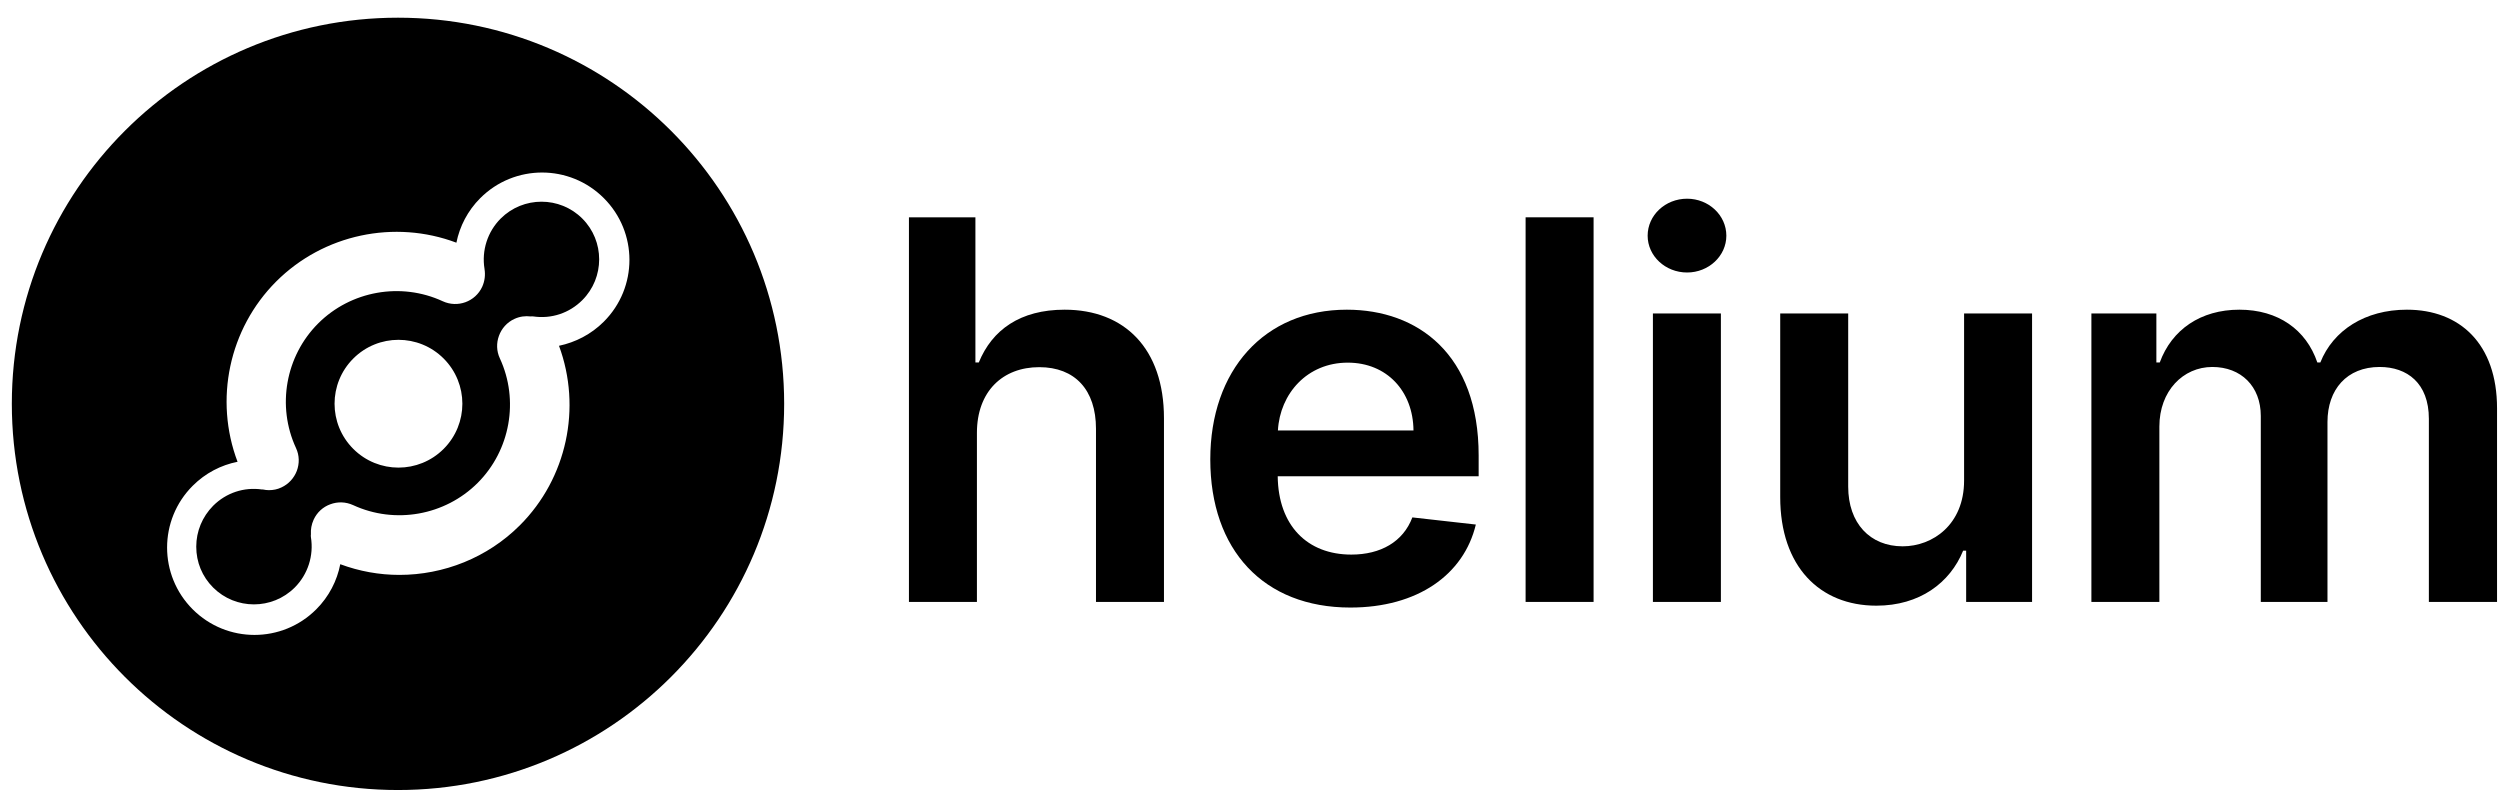
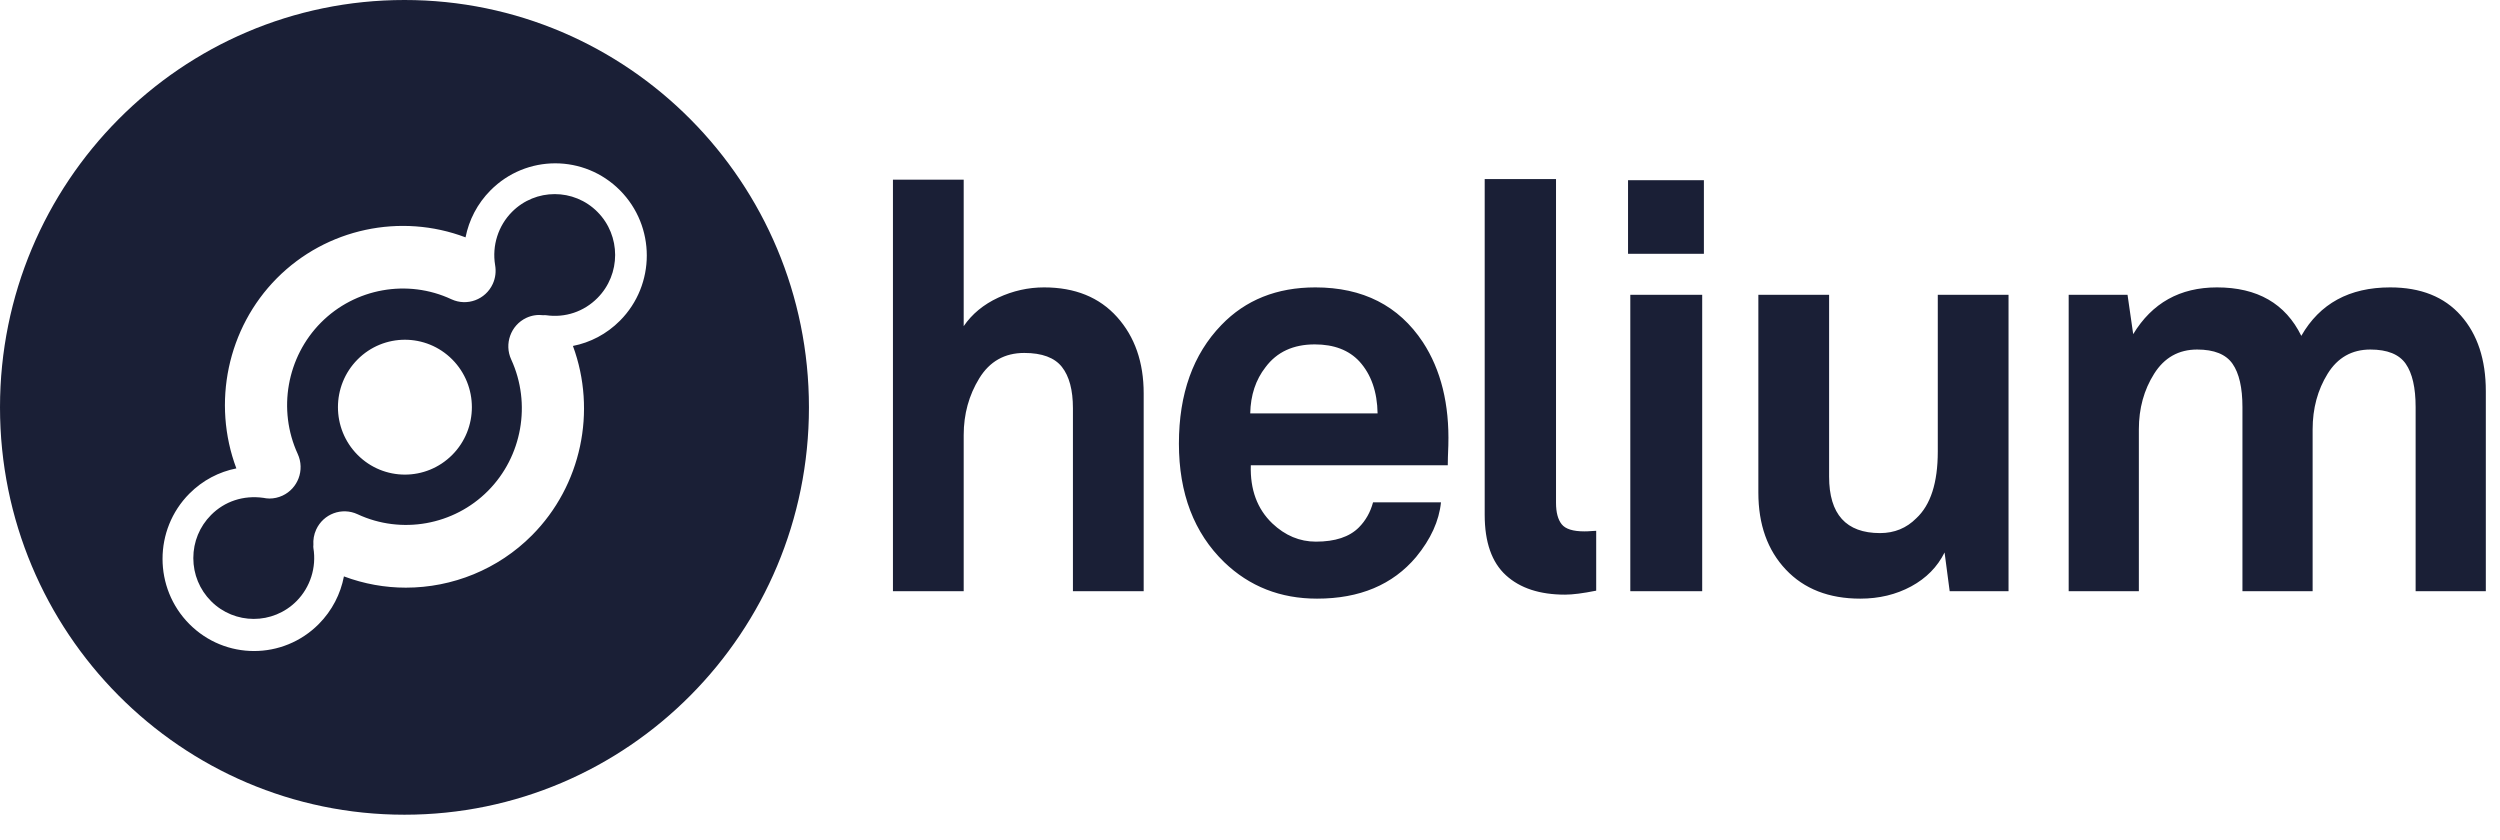
- <svg xmlns="http://www.w3.org/2000/svg" width="104" height="33" viewBox="0 0 104 33" fill="none">
-   <path d="M40.64 18.008C40.64 16.274 41.718 15.274 43.233 15.274C44.718 15.274 45.593 16.219 45.593 17.837V25.04H48.421V17.399C48.421 14.501 46.78 12.883 44.288 12.883C42.444 12.883 41.273 13.719 40.718 15.079H40.577V9.04H37.812V25.04H40.64V18.008Z" fill="black" />
-   <path d="M56.176 25.274C58.973 25.274 60.895 23.907 61.395 21.821L58.754 21.524C58.371 22.54 57.434 23.071 56.215 23.071C54.387 23.071 53.176 21.868 53.153 19.813H61.512V18.946C61.512 14.735 58.981 12.883 56.028 12.883C52.59 12.883 50.348 15.407 50.348 19.11C50.348 22.875 52.559 25.274 56.176 25.274ZM53.161 17.907C53.246 16.375 54.379 15.086 56.067 15.086C57.692 15.086 58.786 16.274 58.801 17.907H53.161Z" fill="black" />
-   <path d="M66.293 9.04H63.465V25.04H66.293V9.04Z" fill="black" />
-   <path d="M68.761 25.04H71.589V13.04H68.761V25.04ZM70.183 11.336C71.081 11.336 71.816 10.649 71.816 9.805C71.816 8.954 71.081 8.266 70.183 8.266C69.277 8.266 68.542 8.954 68.542 9.805C68.542 10.649 69.277 11.336 70.183 11.336Z" fill="black" />
-   <path d="M81.706 19.993C81.706 21.821 80.401 22.727 79.151 22.727C77.792 22.727 76.885 21.766 76.885 20.243V13.04H74.057V20.68C74.057 23.563 75.698 25.196 78.057 25.196C79.854 25.196 81.12 24.25 81.667 22.907H81.792V25.04H84.534V13.04H81.706V19.993Z" fill="black" />
-   <path d="M87.002 25.04H89.83V17.743C89.83 16.266 90.815 15.266 92.033 15.266C93.229 15.266 94.049 16.071 94.049 17.305V25.04H96.823V17.555C96.823 16.204 97.627 15.266 98.994 15.266C100.135 15.266 101.041 15.938 101.041 17.422V25.04H103.877V16.985C103.877 14.305 102.33 12.883 100.127 12.883C98.385 12.883 97.057 13.743 96.526 15.079H96.401C95.94 13.719 94.776 12.883 93.158 12.883C91.549 12.883 90.346 13.711 89.846 15.079H89.705V13.04H87.002V25.04Z" fill="black" />
-   <path d="M20.829 9.092C21.765 8.157 23.288 8.157 24.224 9.092C25.159 10.027 25.159 11.55 24.224 12.486C23.682 13.027 22.94 13.273 22.187 13.164C22.153 13.159 22.113 13.159 22.078 13.164C21.856 13.136 21.622 13.164 21.4 13.267C21.086 13.41 20.863 13.672 20.755 13.974C20.647 14.271 20.652 14.607 20.795 14.91C21.599 16.649 21.229 18.731 19.871 20.089C18.513 21.446 16.431 21.817 14.691 21.013C14.377 20.87 14.04 20.865 13.738 20.979C13.441 21.087 13.19 21.309 13.048 21.617C12.957 21.817 12.922 22.022 12.934 22.228C12.928 22.268 12.928 22.308 12.934 22.348C13.059 23.112 12.808 23.893 12.261 24.441C11.325 25.376 9.802 25.376 8.866 24.441C8.41 23.985 8.164 23.386 8.164 22.741C8.164 22.102 8.415 21.498 8.866 21.041C9.408 20.5 10.15 20.254 10.903 20.363C10.914 20.363 10.926 20.363 10.943 20.363C11.023 20.38 11.102 20.391 11.188 20.391C11.365 20.391 11.542 20.357 11.707 20.277C12.015 20.134 12.232 19.884 12.346 19.593C12.46 19.29 12.46 18.948 12.312 18.634C11.508 16.895 11.878 14.813 13.236 13.455C14.594 12.098 16.676 11.727 18.416 12.531C18.724 12.674 19.066 12.68 19.363 12.571C19.66 12.463 19.916 12.24 20.059 11.932C20.167 11.693 20.196 11.436 20.156 11.191V11.185C20.03 10.421 20.282 9.639 20.829 9.092ZM18.456 18.674C19.494 17.636 19.494 15.954 18.456 14.915C17.418 13.877 15.735 13.877 14.697 14.915C13.658 15.954 13.658 17.636 14.697 18.674C15.735 19.712 17.418 19.712 18.456 18.674ZM16.556 0.736C25.427 0.736 32.621 7.928 32.621 16.798C32.621 25.667 25.433 32.865 16.556 32.865C7.68 32.865 0.492 25.673 0.492 16.798C0.492 7.923 7.685 0.736 16.556 0.736ZM25.119 13.381C26.54 11.961 26.54 9.662 25.119 8.242C23.699 6.822 21.4 6.822 19.979 8.242C19.454 8.767 19.123 9.417 18.986 10.096C16.414 9.126 13.459 9.742 11.49 11.71C9.522 13.678 8.906 16.632 9.882 19.21C9.197 19.347 8.547 19.678 8.016 20.209C6.596 21.629 6.596 23.927 8.016 25.348C9.437 26.768 11.736 26.768 13.156 25.348C13.687 24.817 14.023 24.156 14.155 23.471C14.953 23.768 15.786 23.916 16.613 23.916C18.456 23.916 20.276 23.203 21.628 21.851C23.585 19.895 24.206 16.957 23.254 14.385C23.933 14.242 24.589 13.912 25.119 13.381Z" fill="black" />
+ <svg xmlns="http://www.w3.org/2000/svg" width="140" height="47" viewBox="0 0 140 47" fill="none">
+   <path d="M34.719 17.958C33.971 18.711 33.05 19.183 32.084 19.373C33.429 23.02 32.557 27.192 29.795 29.973C27.889 31.893 25.325 32.909 22.728 32.909C21.559 32.909 20.384 32.7 19.26 32.278C19.073 33.255 18.604 34.188 17.852 34.946C15.85 36.961 12.605 36.961 10.603 34.946C8.602 32.93 8.602 29.661 10.603 27.645C11.351 26.893 12.271 26.421 13.236 26.23C11.864 22.573 12.732 18.375 15.505 15.581C18.277 12.79 22.44 11.916 26.07 13.292C26.261 12.326 26.727 11.406 27.47 10.658C29.472 8.642 32.717 8.642 34.719 10.658C36.721 12.674 36.721 15.942 34.719 17.958ZM22.65 0C10.141 0 0 10.213 0 22.812C0 35.411 10.141 45.624 22.65 45.624C35.16 45.624 45.301 35.411 45.301 22.812C45.301 10.213 35.16 0 22.65 0ZM25.327 25.472C23.862 26.947 21.488 26.947 20.023 25.472C18.559 23.998 18.559 21.606 20.023 20.131C21.488 18.657 23.862 18.657 25.327 20.131C26.791 21.606 26.791 23.998 25.327 25.472ZM28.671 11.867C27.9 12.643 27.547 13.755 27.726 14.84C27.788 15.195 27.75 15.56 27.594 15.901C27.391 16.341 27.031 16.657 26.613 16.812C26.193 16.968 25.715 16.962 25.277 16.758C22.822 15.612 19.887 16.139 17.973 18.066C16.059 19.994 15.537 22.95 16.673 25.422C16.878 25.869 16.881 26.358 16.72 26.785C16.563 27.199 16.253 27.554 15.822 27.755C15.585 27.865 15.336 27.918 15.091 27.918C14.974 27.918 14.859 27.902 14.746 27.879C13.626 27.724 12.578 28.075 11.818 28.841C11.178 29.485 10.826 30.341 10.826 31.252C10.826 32.162 11.178 33.018 11.818 33.663C13.138 34.991 15.285 34.991 16.605 33.663C17.376 32.886 17.729 31.775 17.55 30.69C17.541 30.631 17.543 30.573 17.55 30.516C17.53 30.229 17.578 29.933 17.707 29.653C17.909 29.215 18.267 28.9 18.683 28.744C19.104 28.587 19.584 28.592 20.023 28.797C22.479 29.942 25.414 29.415 27.328 27.488C29.242 25.561 29.764 22.605 28.628 20.132C28.427 19.696 28.42 19.22 28.57 18.8C28.722 18.373 29.037 18.005 29.478 17.799C29.788 17.655 30.118 17.612 30.434 17.653C30.483 17.647 30.532 17.645 30.583 17.653C31.651 17.806 32.698 17.454 33.458 16.688C34.778 15.359 34.778 13.196 33.458 11.867C32.139 10.538 29.991 10.538 28.671 11.867ZM89.102 29.741C89.229 29.73 89.324 29.725 89.387 29.725V33.077C88.648 33.226 88.067 33.3 87.644 33.3C86.228 33.3 85.124 32.939 84.332 32.215C83.539 31.491 83.143 30.363 83.143 28.831V10.029H87.137V28.161C87.137 28.693 87.243 29.092 87.454 29.358C87.665 29.624 88.088 29.757 88.722 29.757C88.849 29.757 88.975 29.752 89.102 29.741ZM91.297 33.109H95.323V16.509H91.297V33.109ZM108.516 16.509H112.478V33.109H109.182L108.896 30.938C108.495 31.747 107.871 32.38 107.026 32.838C106.181 33.295 105.23 33.524 104.174 33.524C102.42 33.524 101.03 32.981 100.006 31.896C98.981 30.81 98.468 29.374 98.468 27.586V16.509H102.43V26.692C102.43 28.799 103.381 29.853 105.283 29.853C106.086 29.853 106.762 29.576 107.312 29.023C108.115 28.278 108.516 27.033 108.516 25.288V16.509ZM139.206 21.904V33.109H135.275V22.798C135.275 21.712 135.091 20.904 134.721 20.372C134.351 19.84 133.691 19.574 132.74 19.574C131.704 19.574 130.907 20.026 130.347 20.93C129.787 21.835 129.507 22.872 129.507 24.043V33.109H125.577V22.798C125.577 21.712 125.392 20.904 125.022 20.372C124.652 19.84 123.992 19.574 123.041 19.574C122.005 19.574 121.202 20.026 120.632 20.93C120.061 21.835 119.776 22.872 119.776 24.043V33.109H115.846V16.509H119.142L119.459 18.712C120.516 16.967 122.079 16.094 124.15 16.094C126.411 16.094 127.985 16.999 128.873 18.808C129.908 16.999 131.567 16.094 133.849 16.094C135.561 16.094 136.881 16.621 137.811 17.674C138.741 18.728 139.206 20.138 139.206 21.904ZM91.17 14.211H95.418V10.093H91.17V14.211ZM62.557 17.754C63.55 18.861 64.046 20.287 64.046 22.032V33.109H60.084V22.862C60.084 21.84 59.878 21.069 59.466 20.547C59.054 20.026 58.352 19.765 57.358 19.765C56.26 19.765 55.42 20.239 54.839 21.186C54.258 22.133 53.967 23.192 53.967 24.362V33.109H50.005V10.061H53.967V18.265C54.432 17.584 55.076 17.052 55.9 16.669C56.724 16.286 57.58 16.094 58.468 16.094C60.2 16.094 61.563 16.647 62.557 17.754ZM70.013 23.149C70.034 22.128 70.32 21.266 70.869 20.563C71.503 19.712 72.422 19.286 73.626 19.286C74.704 19.286 75.539 19.606 76.13 20.244C76.785 20.968 77.124 21.936 77.145 23.149H70.013ZM73.658 16.094C71.503 16.094 69.749 16.796 68.397 18.201C66.812 19.84 66.019 22.053 66.019 24.841C66.019 27.629 66.865 29.842 68.555 31.481C69.971 32.843 71.704 33.524 73.753 33.524C76.141 33.524 77.99 32.747 79.3 31.194C80.124 30.193 80.589 29.172 80.695 28.129H76.891C76.743 28.682 76.479 29.151 76.099 29.534C75.57 30.066 74.768 30.332 73.69 30.332C72.781 30.332 71.968 29.991 71.249 29.31C70.404 28.501 70.003 27.416 70.045 26.054H81.075C81.075 25.82 81.086 25.448 81.107 24.937C81.17 22.638 80.695 20.712 79.68 19.159C78.328 17.116 76.321 16.094 73.658 16.094Z" fill="#1A1F36" />
</svg>
